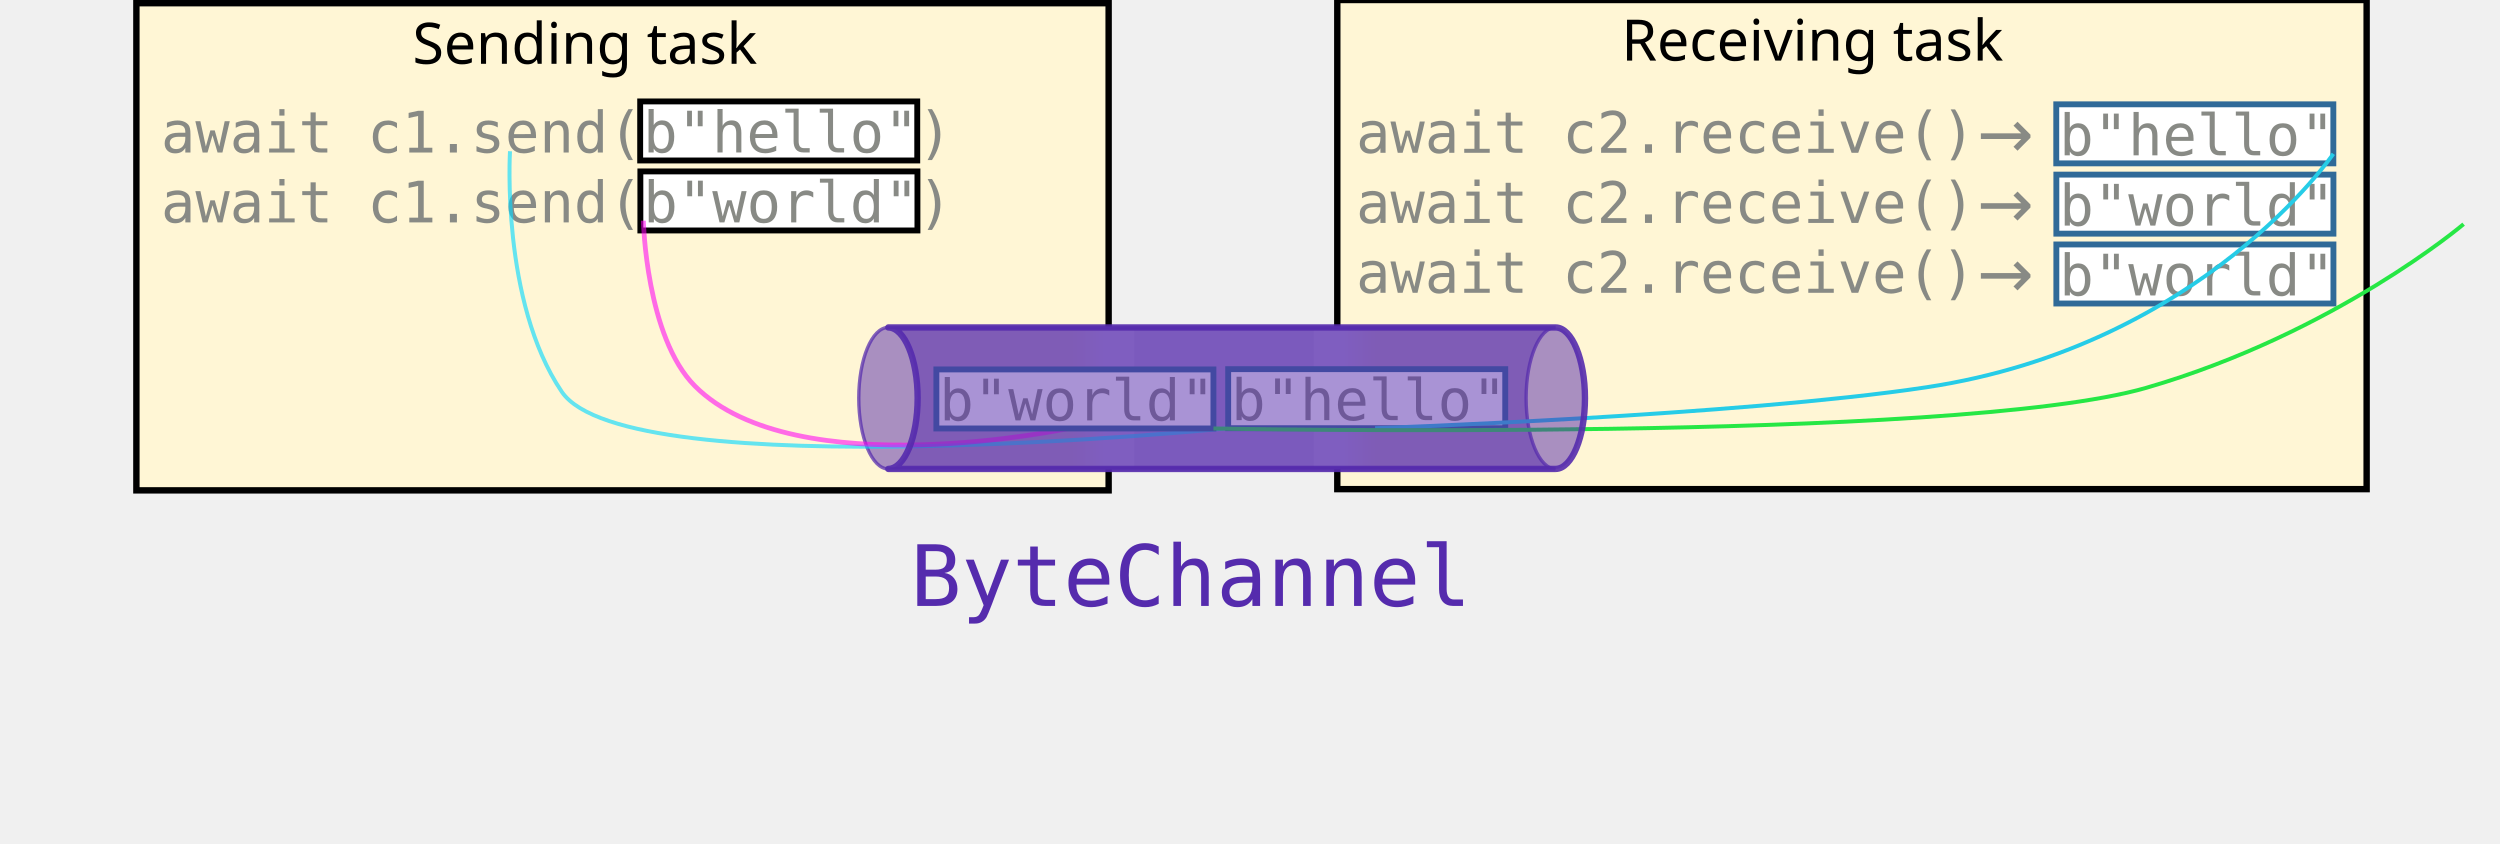
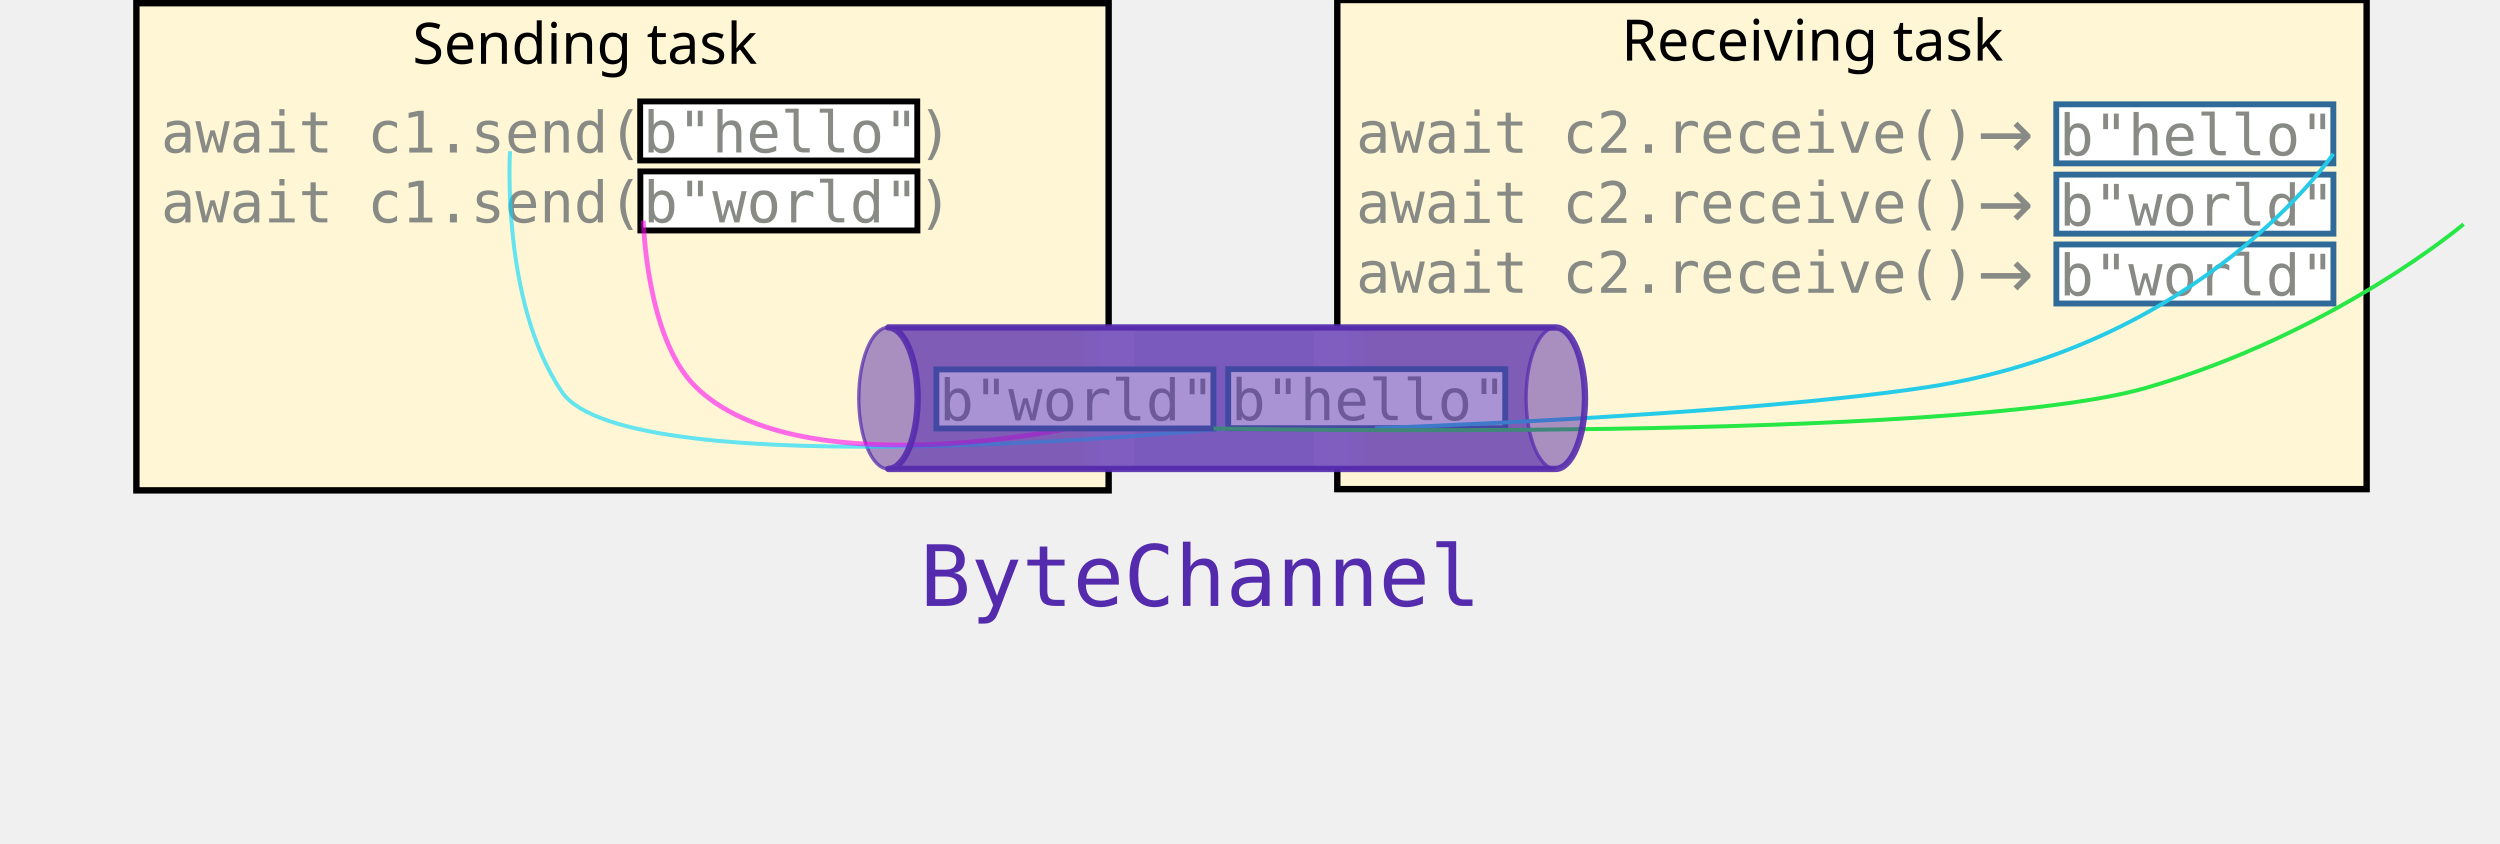
<svg xmlns="http://www.w3.org/2000/svg" xmlns:xlink="http://www.w3.org/1999/xlink" width="416.674mm" height="140.649mm" viewBox="0 0 416.674 140.649" version="1.1" id="svg881">
  <defs id="defs875">
    <linearGradient xlink:href="#linearGradient6545" id="linearGradient6547" x1="167.45" y1="63.213" x2="173.18" y2="63.213" gradientUnits="userSpaceOnUse" gradientTransform="translate(-356.584,0.07015985)" />
    <linearGradient id="linearGradient6545">
      <stop style="stop-color:#ffffff;stop-opacity:1;" offset="0" id="stop6541" />
      <stop style="stop-color:#ffffff;stop-opacity:0;" offset="1" id="stop6543" />
    </linearGradient>
    <linearGradient xlink:href="#linearGradient6545" id="linearGradient6547-9" x1="167.45" y1="63.213" x2="173.18" y2="63.213" gradientUnits="userSpaceOnUse" gradientTransform="translate(61.13688,0.03210288)" />
  </defs>
  <set xlink:href="#hello-box" attributeType="CSS" attributeName="opacity" to="0" begin="0s" />
  <set xlink:href="#world-box" attributeType="CSS" attributeName="opacity" to="0" begin="0s" />
  <set xlink:href="#receive-hello-arrow" attributeType="CSS" attributeName="visibility" to="hidden" fill="freeze" begin="0s" />
  <set xlink:href="#receive-world-arrow" attributeType="CSS" attributeName="visibility" to="hidden" fill="freeze" begin="0s" />
  <animate id="start" xlink:href="#send-hello" attributeType="CSS" attributeName="fill" fill="freeze" repeatCount="5" to="#000000" dur="0.3s" begin="0.5s" />
  <animate xlink:href="#hello-text" attributeType="CSS" attributeName="fill" fill="freeze" repeatCount="5" from="#888a85" to="#000000" dur="0.3s" begin="start.begin" />
  <animate id="showhellobox" xlink:href="#hello-box" attributeType="CSS" attributeName="opacity" from="0" to="1" fill="freeze" dur="1.5s" begin="start.end + 1s" />
  <animateMotion id="movehelloin" xlink:href="#hello" fill="freeze" dur="3s" begin="showhellobox.end - 1s" calcMode="spline" keyPoints="0; 1" keyTimes="0; 1" keySplines="0.43 0.02 0.72 0.93">
    <mpath xlink:href="#hello-path-in" />
  </animateMotion>
  <animate xlink:href="#send-hello" attributeType="CSS" attributeName="fill" fill="freeze" to="#888a85" dur="0.5s" begin="movehelloin.end - 0.5s" />
  <animate id="blinksendworld" xlink:href="#send-world" attributeType="CSS" attributeName="fill" fill="freeze" repeatCount="5" to="#000000" dur="0.3s" begin="movehelloin.end + 1s" />
  <animate xlink:href="#world-text" attributeType="CSS" attributeName="fill" fill="freeze" repeatCount="5" from="#888a85" to="#000000" dur="0.3s" begin="blinksendworld.begin" />
  <animate id="showworldbox" xlink:href="#world-box" attributeType="CSS" attributeName="opacity" from="0" to="1" fill="freeze" dur="1s" begin="blinksendworld.end + 0.5s" />
  <animateMotion id="moveworldin" xlink:href="#world" fill="freeze" dur="2.8s" calcMode="spline" keyPoints="0; 1" keyTimes="0; 1" keySplines="0.43 0.02 0.72 0.93" begin="showworldbox.end - 0.75s">
    <mpath xlink:href="#world-path-in" />
  </animateMotion>
  <animate xlink:href="#send-world" attributeType="CSS" attributeName="fill" fill="freeze" to="#888a85" dur="0.5s" begin="moveworldin.end - 0.5s" />
  <animate id="blinkreceivehello" xlink:href="#receive-hello" attributeType="CSS" attributeName="fill" fill="freeze" repeatCount="5" to="#000000" dur="0.3s" begin="moveworldin.end + 0.75s" />
  <set xlink:href="#receive-hello-arrow" attributeType="CSS" attributeName="visibility" fill="freeze" to="visible" begin="blinkreceivehello.begin" />
  <animate xlink:href="#receive-hello-arrow" attributeType="CSS" attributeName="fill" fill="freeze" repeatCount="5" to="#000000" dur="0.3s" begin="blinkreceivehello.begin" />
  <animateMotion id="movehelloout" begin="blinkreceivehello.end + 0.5s" xlink:href="#hello" fill="freeze" additive="sum" dur="3s" calcMode="spline" keyPoints="0; 1" keyTimes="0; 1" keySplines="0.43 0.02 0.72 0.93">
    <mpath xlink:href="#hello-path-out" />
  </animateMotion>
  <animate id="hidehellobox" xlink:href="#hello-box" attributeType="CSS" attributeName="opacity" from="1" to="0" fill="freeze" dur="1" begin="movehelloout.end + 0.5s" />
  <animate id="fadereceivehello" xlink:href="#receive-hello" attributeType="CSS" attributeName="fill" fill="freeze" to="#888a85" dur="0.5s" begin="hidehellobox.end + 0.75s" />
  <animate xlink:href="#receive-hello-arrow" attributeType="CSS" attributeName="fill" fill="freeze" to="#888a85" dur="0.5s" begin="fadereceivehello.begin" />
  <animate xlink:href="#hello-text" attributeType="CSS" attributeName="fill" fill="freeze" to="#888a85" dur="0.5s" begin="fadereceivehello.begin" />
  <animate id="blinkreceiveworld" xlink:href="#receive-world" attributeType="CSS" attributeName="fill" fill="freeze" repeatCount="5" to="#000000" dur="0.3s" begin="fadereceivehello.end - 0.5s" />
  <set xlink:href="#receive-world-arrow" attributeType="CSS" attributeName="visibility" fill="freeze" to="visible" begin="blinkreceiveworld.begin" />
  <animate xlink:href="#receive-world-arrow" attributeType="CSS" attributeName="fill" fill="freeze" repeatCount="5" to="#000000" dur="0.3s" begin="blinkreceiveworld.begin" />
  <animateMotion id="moveworldout" xlink:href="#world" fill="freeze" additive="sum" dur="3s" calcMode="spline" keyPoints="0; 1" keyTimes="0; 1" keySplines="0.43 0.02 0.72 0.93" begin="blinkreceiveworld.end + 0.5s">
    <mpath xlink:href="#world-path-out" />
  </animateMotion>
  <g id="layer1" transform="translate(-4.860972,3.055952)" style="display:inline">
    <rect style="color:#000000;clip-rule:nonzero;display:inline;overflow:visible;visibility:visible;opacity:1;isolation:auto;mix-blend-mode:normal;color-interpolation:sRGB;color-interpolation-filters:linearRGB;solid-color:#000000;solid-opacity:1;vector-effect:none;fill:#fff6d5;fill-opacity:1;fill-rule:nonzero;stroke:#000000;stroke-width:1.065;stroke-linecap:butt;stroke-linejoin:miter;stroke-miterlimit:4;stroke-dasharray:none;stroke-dashoffset:0;stroke-opacity:1;marker:none;marker-start:none;marker-mid:none;marker-end:none;color-rendering:auto;image-rendering:auto;shape-rendering:auto;text-rendering:auto;enable-background:accumulate" id="rect2211" width="162.045" height="81.196" x="27.592" y="-2.523" />
    <text xml:space="preserve" style="font-style:normal;font-variant:normal;font-weight:normal;font-stretch:normal;font-size:9.525px;line-height:125%;font-family:'DejaVu Sans Mono';-inkscape-font-specification:'DejaVu Sans Mono';text-align:start;letter-spacing:0px;word-spacing:0px;writing-mode:lr-tb;text-anchor:start;fill:#888a85;fill-opacity:1;stroke:none;stroke-width:0.265px;stroke-linecap:butt;stroke-linejoin:miter;stroke-opacity:1" x="31.683" y="22.37" id="send-hello">
      <tspan id="tspan1426" x="31.683" y="22.37" style="text-align:start;text-anchor:start;stroke-width:0.265px">await c1.send(        )</tspan>
    </text>
    <text xml:space="preserve" style="font-style:normal;font-variant:normal;font-weight:normal;font-stretch:normal;font-size:9.525px;line-height:125%;font-family:'DejaVu Sans Mono';-inkscape-font-specification:'DejaVu Sans Mono';text-align:start;letter-spacing:0px;word-spacing:0px;writing-mode:lr-tb;text-anchor:start;fill:#888a85;fill-opacity:1;stroke:none;stroke-width:0.265px;stroke-linecap:butt;stroke-linejoin:miter;stroke-opacity:1" x="31.689" y="34.012" id="send-world">
      <tspan id="tspan1434" x="31.689" y="34.012" style="stroke-width:0.265px">await c1.send(        )</tspan>
    </text>
    <text xml:space="preserve" style="font-style:normal;font-variant:normal;font-weight:normal;font-stretch:normal;font-size:9.525px;line-height:125%;font-family:'DejaVu Sans Mono';-inkscape-font-specification:'DejaVu Sans Mono';text-align:start;letter-spacing:0px;word-spacing:0px;writing-mode:lr-tb;text-anchor:start;fill:#888a85;fill-opacity:1;stroke:none;stroke-width:0.265px;stroke-linecap:butt;stroke-linejoin:miter;stroke-opacity:1" x="112.064" y="22.347" id="text1440">
      <tspan id="tspan1438" x="112.064" y="22.347" style="fill:#888a85;stroke-width:0.265px">b"hello"</tspan>
    </text>
    <text xml:space="preserve" style="font-style:normal;font-variant:normal;font-weight:normal;font-stretch:normal;font-size:9.525px;line-height:125%;font-family:'DejaVu Sans Mono';-inkscape-font-specification:'DejaVu Sans Mono';text-align:start;letter-spacing:0px;word-spacing:0px;writing-mode:lr-tb;text-anchor:start;fill:#888a85;fill-opacity:1;stroke:none;stroke-width:0.265px;stroke-linecap:butt;stroke-linejoin:miter;stroke-opacity:1" x="112.095" y="34.012" id="text1444">
      <tspan id="tspan1442" x="112.095" y="34.012" style="fill:#888a85;stroke-width:0.265px">b"world"</tspan>
    </text>
    <text xml:space="preserve" style="font-style:normal;font-variant:normal;font-weight:normal;font-stretch:normal;font-size:9.525px;line-height:125%;font-family:'DejaVu Sans Mono';-inkscape-font-specification:'DejaVu Sans Mono';text-align:start;letter-spacing:0px;word-spacing:0px;writing-mode:lr-tb;text-anchor:start;fill:#888a85;fill-opacity:1;stroke:none;stroke-width:0.265px;stroke-linecap:butt;stroke-linejoin:miter;stroke-opacity:1" x="103.066" y="47.671" id="text1448">
      <tspan id="tspan1446" x="103.066" y="56.098" style="fill:#888a85;stroke-width:0.265px" />
    </text>
    <rect style="color:#000000;clip-rule:nonzero;display:inline;overflow:visible;visibility:visible;opacity:1;isolation:auto;mix-blend-mode:normal;color-interpolation:sRGB;color-interpolation-filters:linearRGB;solid-color:#000000;solid-opacity:1;vector-effect:none;fill:#fff6d5;fill-opacity:1;fill-rule:nonzero;stroke:#000000;stroke-width:1.065;stroke-linecap:butt;stroke-linejoin:miter;stroke-miterlimit:4;stroke-dasharray:none;stroke-dashoffset:0;stroke-opacity:1;marker:none;marker-start:none;marker-mid:none;marker-end:none;color-rendering:auto;image-rendering:auto;shape-rendering:auto;text-rendering:auto;enable-background:accumulate" id="rect2211-3" width="171.56" height="81.525" x="227.747" y="-3.056" />
    <text xml:space="preserve" style="font-style:normal;font-variant:normal;font-weight:normal;font-stretch:normal;font-size:9.525px;line-height:125%;font-family:Montserrat;-inkscape-font-specification:Montserrat;text-align:center;letter-spacing:0px;word-spacing:0px;writing-mode:lr-tb;text-anchor:middle;fill:#000000;fill-opacity:1;stroke:none;stroke-width:0.265px;stroke-linecap:butt;stroke-linejoin:miter;stroke-opacity:1" x="313.13" y="7.047" id="text837-6">
      <tspan id="tspan835-7" x="313.13" y="7.047" style="stroke-width:0.265px">Receiving task</tspan>
    </text>
    <text xml:space="preserve" style="font-style:normal;font-variant:normal;font-weight:normal;font-stretch:normal;font-size:9.525px;line-height:125%;font-family:'DejaVu Sans Mono';-inkscape-font-specification:'DejaVu Sans Mono';font-variant-ligatures:normal;font-variant-position:normal;font-variant-caps:normal;font-variant-numeric:normal;font-variant-alternates:normal;font-feature-settings:normal;text-indent:0;text-align:start;text-decoration:none;text-decoration-line:none;text-decoration-style:solid;text-decoration-color:#000000;letter-spacing:0px;word-spacing:0px;text-transform:none;writing-mode:lr-tb;direction:ltr;text-orientation:mixed;dominant-baseline:auto;baseline-shift:baseline;text-anchor:start;white-space:normal;shape-padding:0;opacity:1;vector-effect:none;fill:#888a85;fill-opacity:1;stroke:none;stroke-width:0.265px;stroke-linecap:butt;stroke-linejoin:miter;stroke-miterlimit:4;stroke-dasharray:none;stroke-dashoffset:0;stroke-opacity:1" x="230.87" y="22.412" id="receive-hello">
      <tspan id="tspan2173" x="230.87" y="22.412" style="font-style:normal;font-variant:normal;font-weight:normal;font-stretch:normal;font-size:9.525px;line-height:125%;font-family:'DejaVu Sans Mono';-inkscape-font-specification:'DejaVu Sans Mono';font-variant-ligatures:normal;font-variant-position:normal;font-variant-caps:normal;font-variant-numeric:normal;font-variant-alternates:normal;font-feature-settings:normal;text-indent:0;text-align:start;text-decoration:none;text-decoration-line:none;text-decoration-style:solid;text-decoration-color:#000000;letter-spacing:0px;word-spacing:0px;text-transform:none;writing-mode:lr-tb;direction:ltr;text-orientation:mixed;dominant-baseline:auto;baseline-shift:baseline;text-anchor:start;white-space:normal;shape-padding:0;vector-effect:none;fill-opacity:1;stroke:none;stroke-width:0.265px;stroke-linecap:butt;stroke-linejoin:miter;stroke-miterlimit:4;stroke-dasharray:none;stroke-dashoffset:0;stroke-opacity:1">await c2.receive()</tspan>
    </text>
    <text xml:space="preserve" style="font-style:normal;font-variant:normal;font-weight:normal;font-stretch:normal;font-size:9.525px;line-height:125%;font-family:'DejaVu Sans Mono';-inkscape-font-specification:'DejaVu Sans Mono';font-variant-ligatures:normal;font-variant-position:normal;font-variant-caps:normal;font-variant-numeric:normal;font-variant-alternates:normal;font-feature-settings:normal;text-indent:0;text-align:start;text-decoration:none;text-decoration-line:none;text-decoration-style:solid;text-decoration-color:#000000;letter-spacing:0px;word-spacing:0px;text-transform:none;writing-mode:lr-tb;direction:ltr;text-orientation:mixed;dominant-baseline:auto;baseline-shift:baseline;text-anchor:start;white-space:normal;shape-padding:0;opacity:1;vector-effect:none;fill:#888a85;fill-opacity:1;stroke:none;stroke-width:0.265px;stroke-linecap:butt;stroke-linejoin:miter;stroke-miterlimit:4;stroke-dasharray:none;stroke-dashoffset:0;stroke-opacity:1" x="230.87" y="34.101" id="receive-world">
      <tspan id="tspan2201" x="230.87" y="34.101" style="font-style:normal;font-variant:normal;font-weight:normal;font-stretch:normal;font-size:9.525px;line-height:125%;font-family:'DejaVu Sans Mono';-inkscape-font-specification:'DejaVu Sans Mono';font-variant-ligatures:normal;font-variant-position:normal;font-variant-caps:normal;font-variant-numeric:normal;font-variant-alternates:normal;font-feature-settings:normal;text-indent:0;text-align:start;text-decoration:none;text-decoration-line:none;text-decoration-style:solid;text-decoration-color:#000000;letter-spacing:0px;word-spacing:0px;text-transform:none;writing-mode:lr-tb;direction:ltr;text-orientation:mixed;dominant-baseline:auto;baseline-shift:baseline;text-anchor:start;white-space:normal;shape-padding:0;vector-effect:none;fill-opacity:1;stroke:none;stroke-width:0.265px;stroke-linecap:butt;stroke-linejoin:miter;stroke-miterlimit:4;stroke-dasharray:none;stroke-dashoffset:0;stroke-opacity:1">await c2.receive()</tspan>
    </text>
    <text xml:space="preserve" style="font-style:normal;font-variant:normal;font-weight:normal;font-stretch:normal;font-size:9.525px;line-height:125%;font-family:Montserrat;-inkscape-font-specification:Montserrat;text-align:center;letter-spacing:0px;word-spacing:0px;writing-mode:lr-tb;text-anchor:middle;fill:#000000;fill-opacity:1;stroke:none;stroke-width:0.265px;stroke-linecap:butt;stroke-linejoin:miter;stroke-opacity:1" x="108.532" y="7.579" id="text837">
      <tspan id="tspan835" x="108.532" y="7.579" style="stroke-width:0.265px">Sending task</tspan>
    </text>
    <text xml:space="preserve" style="font-style:normal;font-variant:normal;font-weight:normal;font-stretch:normal;font-size:9.525px;line-height:125%;font-family:'DejaVu Sans Mono';-inkscape-font-specification:'DejaVu Sans Mono';font-variant-ligatures:normal;font-variant-position:normal;font-variant-caps:normal;font-variant-numeric:normal;font-variant-alternates:normal;font-feature-settings:normal;text-indent:0;text-align:start;text-decoration:none;text-decoration-line:none;text-decoration-style:solid;text-decoration-color:#000000;letter-spacing:0px;word-spacing:0px;text-transform:none;writing-mode:lr-tb;direction:ltr;text-orientation:mixed;dominant-baseline:auto;baseline-shift:baseline;text-anchor:start;white-space:normal;shape-padding:0;opacity:1;vector-effect:none;fill:#888a85;fill-opacity:1;stroke:none;stroke-width:0.265px;stroke-linecap:butt;stroke-linejoin:miter;stroke-miterlimit:4;stroke-dasharray:none;stroke-dashoffset:0;stroke-opacity:1" x="334.372" y="23.184" id="receive-hello-arrow">
      <tspan id="tspan2258" x="334.372" y="23.184" style="font-style:normal;font-variant:normal;font-weight:normal;font-stretch:normal;font-size:11.289px;line-height:125%;font-family:Montserrat;-inkscape-font-specification:Montserrat;font-variant-ligatures:normal;font-variant-position:normal;font-variant-caps:normal;font-variant-numeric:normal;font-variant-alternates:normal;font-feature-settings:normal;text-indent:0;text-align:start;text-decoration:none;text-decoration-line:none;text-decoration-style:solid;text-decoration-color:#000000;letter-spacing:0px;word-spacing:0px;text-transform:none;writing-mode:lr-tb;direction:ltr;text-orientation:mixed;dominant-baseline:auto;baseline-shift:baseline;text-anchor:start;white-space:normal;shape-padding:0;vector-effect:none;fill-opacity:1;stroke:none;stroke-width:0.265px;stroke-linecap:butt;stroke-linejoin:miter;stroke-miterlimit:4;stroke-dasharray:none;stroke-dashoffset:0;stroke-opacity:1">→</tspan>
    </text>
    <text xml:space="preserve" style="font-style:normal;font-variant:normal;font-weight:normal;font-stretch:normal;font-size:9.525px;line-height:125%;font-family:'DejaVu Sans Mono';-inkscape-font-specification:'DejaVu Sans Mono';font-variant-ligatures:normal;font-variant-position:normal;font-variant-caps:normal;font-variant-numeric:normal;font-variant-alternates:normal;font-feature-settings:normal;text-indent:0;text-align:start;text-decoration:none;text-decoration-line:none;text-decoration-style:solid;text-decoration-color:#000000;letter-spacing:0px;word-spacing:0px;text-transform:none;writing-mode:lr-tb;direction:ltr;text-orientation:mixed;dominant-baseline:auto;baseline-shift:baseline;text-anchor:start;white-space:normal;shape-padding:0;opacity:1;vector-effect:none;fill:#888a85;fill-opacity:1;stroke:none;stroke-width:0.265px;stroke-linecap:butt;stroke-linejoin:miter;stroke-miterlimit:4;stroke-dasharray:none;stroke-dashoffset:0;stroke-opacity:1" x="334.372" y="34.825" id="receive-world-arrow">
      <tspan id="tspan2258-9" x="334.372" y="34.825" style="font-style:normal;font-variant:normal;font-weight:normal;font-stretch:normal;font-size:11.289px;line-height:125%;font-family:Montserrat;-inkscape-font-specification:Montserrat;font-variant-ligatures:normal;font-variant-position:normal;font-variant-caps:normal;font-variant-numeric:normal;font-variant-alternates:normal;font-feature-settings:normal;text-indent:0;text-align:start;text-decoration:none;text-decoration-line:none;text-decoration-style:solid;text-decoration-color:#000000;letter-spacing:0px;word-spacing:0px;text-transform:none;writing-mode:lr-tb;direction:ltr;text-orientation:mixed;dominant-baseline:auto;baseline-shift:baseline;text-anchor:start;white-space:normal;shape-padding:0;vector-effect:none;fill-opacity:1;stroke:none;stroke-width:0.265px;stroke-linecap:butt;stroke-linejoin:miter;stroke-miterlimit:4;stroke-dasharray:none;stroke-dashoffset:0;stroke-opacity:1">→</tspan>
    </text>
-     <text xml:space="preserve" style="font-style:normal;font-variant:normal;font-weight:normal;font-stretch:normal;font-size:9.525px;line-height:125%;font-family:Montserrat;-inkscape-font-specification:Montserrat;text-align:center;letter-spacing:0px;word-spacing:0px;writing-mode:lr-tb;text-anchor:middle;display:inline;fill:#552bad;fill-opacity:0.996;stroke:none;stroke-width:0.265px;stroke-linecap:butt;stroke-linejoin:miter;stroke-opacity:1" x="209.525" y="97.938" id="text2688">
-       <tspan id="tspan2686" x="209.525" y="97.938" style="font-style:normal;font-variant:normal;font-weight:normal;font-stretch:normal;font-size:14.111px;font-family:'DejaVu Sans Mono';-inkscape-font-specification:'DejaVu Sans Mono';fill:#552bad;fill-opacity:0.996;stroke-width:0.265px">ByteChannel</tspan>
+     <text xml:space="preserve" style="font-style:normal;font-variant:normal;font-weight:normal;font-stretch:normal;font-size:9.525px;line-height:125%;font-family:Montserrat;-inkscape-font-specification:Montserrat;text-align:center;letter-spacing:0px;word-spacing:0px;writing-mode:lr-tb;text-anchor:middle;display:inline;fill:#552bad;fill-opacity:0.996;stroke:none;stroke-width:0.265px;stroke-linecap:butt;stroke-linejoin:miter;stroke-opacity:1" x="211.112" y="97.938" id="text2688">
+       <tspan id="tspan2686" x="211.112" y="97.938" style="font-style:normal;font-variant:normal;font-weight:normal;font-stretch:normal;font-size:14.111px;font-family:'DejaVu Sans Mono';-inkscape-font-specification:'DejaVu Sans Mono';fill:#552bad;fill-opacity:0.996;stroke-width:0.265px">ByteChannel</tspan>
    </text>
    <rect style="color:#000000;clip-rule:nonzero;display:inline;overflow:visible;visibility:visible;opacity:1;isolation:auto;mix-blend-mode:normal;color-interpolation:sRGB;color-interpolation-filters:linearRGB;solid-color:#000000;solid-opacity:1;vector-effect:none;fill:url(#linearGradient6547);fill-opacity:1;fill-rule:nonzero;stroke:none;stroke-width:0.065;stroke-linecap:butt;stroke-linejoin:round;stroke-miterlimit:4;stroke-dasharray:none;stroke-dashoffset:0;stroke-opacity:1;marker:none;marker-start:none;marker-mid:none;marker-end:none;color-rendering:auto;image-rendering:auto;shape-rendering:auto;text-rendering:auto;enable-background:accumulate" id="rect6516" width="10.444" height="23.736" x="-193.913" y="51.415" transform="scale(-1,1)" />
    <rect style="color:#000000;clip-rule:nonzero;display:inline;overflow:visible;visibility:visible;opacity:1;isolation:auto;mix-blend-mode:normal;color-interpolation:sRGB;color-interpolation-filters:linearRGB;solid-color:#000000;solid-opacity:1;vector-effect:none;fill:url(#linearGradient6547-9);fill-opacity:1;fill-rule:nonzero;stroke:none;stroke-width:0.065;stroke-linecap:butt;stroke-linejoin:round;stroke-miterlimit:4;stroke-dasharray:none;stroke-dashoffset:0;stroke-opacity:1;marker:none;marker-start:none;marker-mid:none;marker-end:none;color-rendering:auto;image-rendering:auto;shape-rendering:auto;text-rendering:auto;enable-background:accumulate" id="rect6516-6" width="10.444" height="23.736" x="223.807" y="51.377" />
    <path id="path5135-3" style="display:inline;opacity:1;vector-effect:none;fill:#552bad;fill-opacity:0.506;fill-rule:evenodd;stroke:#552bad;stroke-width:0.565;stroke-linecap:butt;stroke-linejoin:miter;stroke-miterlimit:4;stroke-dasharray:none;stroke-dashoffset:0;stroke-opacity:0.73;marker:none;marker-start:none;marker-mid:none;marker-end:none;font-variant-east_asian:normal" d="m 259.28,54.578 c -0.007,-6.1e-5 -0.013,-9.2e-5 -0.02,-9.1e-5 -2.71,8e-6 -4.906,5.278 -4.906,11.788 0,6.51 2.197,11.788 4.906,11.788 0.007,0 0.013,-3.2e-5 0.02,-9.5e-5 H 148.056 c -0.007,6.3e-5 -0.013,9.5e-5 -0.02,9.5e-5 -2.71,-8e-6 -4.906,-5.278 -4.906,-11.788 0,-6.51 2.197,-11.788 4.906,-11.788 0.007,-1e-6 0.013,3e-5 0.02,9.2e-5 z" transform="translate(4.860972,-3.055952)" />
    <g id="world" transform="translate(22.22501,-8.696869)">
      <rect style="color:#000000;clip-rule:nonzero;display:inline;overflow:visible;visibility:visible;opacity:1;isolation:auto;mix-blend-mode:normal;color-interpolation:sRGB;color-interpolation-filters:linearRGB;solid-color:#000000;solid-opacity:1;vector-effect:none;fill:#ffffff;fill-opacity:1;fill-rule:nonzero;stroke:#000000;stroke-width:0.98;stroke-linecap:butt;stroke-linejoin:miter;stroke-miterlimit:4;stroke-dasharray:none;stroke-dashoffset:0;stroke-opacity:1;marker:none;marker-start:none;marker-mid:none;marker-end:none;color-rendering:auto;image-rendering:auto;shape-rendering:auto;text-rendering:auto;enable-background:accumulate" id="world-box" width="46.179" height="9.84" x="89.365" y="34.212" />
      <text id="world-text" y="42.709" x="89.87" style="font-style:normal;font-variant:normal;font-weight:normal;font-stretch:normal;font-size:9.525px;line-height:125%;font-family:'DejaVu Sans Mono';-inkscape-font-specification:'DejaVu Sans Mono';text-align:start;letter-spacing:0px;word-spacing:0px;writing-mode:lr-tb;text-anchor:start;fill:#888a85;fill-opacity:1;stroke:none;stroke-width:0.265px;stroke-linecap:butt;stroke-linejoin:miter;stroke-opacity:1" xml:space="preserve">
        <tspan style="stroke-width:0.265px" y="42.709" x="89.87" id="tspan1442-5">b"world"</tspan>
      </text>
    </g>
    <g id="hello" transform="translate(22.22501,-8.696869)">
      <rect y="22.547" x="89.334" height="9.84" width="46.179" id="hello-box" style="color:#000000;clip-rule:nonzero;display:inline;overflow:visible;visibility:visible;opacity:1;isolation:auto;mix-blend-mode:normal;color-interpolation:sRGB;color-interpolation-filters:linearRGB;solid-color:#000000;solid-opacity:1;vector-effect:none;fill:#ffffff;fill-opacity:1;fill-rule:nonzero;stroke:#000000;stroke-width:0.98;stroke-linecap:butt;stroke-linejoin:miter;stroke-miterlimit:4;stroke-dasharray:none;stroke-dashoffset:0;stroke-opacity:1;marker:none;marker-start:none;marker-mid:none;marker-end:none;color-rendering:auto;image-rendering:auto;shape-rendering:auto;text-rendering:auto;enable-background:accumulate" />
      <text id="hello-text" y="31.044" x="89.839" style="font-style:normal;font-variant:normal;font-weight:normal;font-stretch:normal;font-size:9.525px;line-height:125%;font-family:'DejaVu Sans Mono';-inkscape-font-specification:'DejaVu Sans Mono';text-align:start;letter-spacing:0px;word-spacing:0px;writing-mode:lr-tb;text-anchor:start;fill:#888a85;fill-opacity:1;stroke:none;stroke-width:0.265px;stroke-linecap:butt;stroke-linejoin:miter;stroke-opacity:1" xml:space="preserve">
        <tspan style="stroke-width:0.265px" y="31.044" x="89.839" id="tspan1438-6">b"hello"</tspan>
      </text>
    </g>
    <text xml:space="preserve" style="font-style:normal;font-variant:normal;font-weight:normal;font-stretch:normal;font-size:9.525px;line-height:125%;font-family:'DejaVu Sans Mono';-inkscape-font-specification:'DejaVu Sans Mono';font-variant-ligatures:normal;font-variant-position:normal;font-variant-caps:normal;font-variant-numeric:normal;font-variant-alternates:normal;font-feature-settings:normal;text-indent:0;text-align:start;text-decoration:none;text-decoration-line:none;text-decoration-style:solid;text-decoration-color:#000000;letter-spacing:0px;word-spacing:0px;text-transform:none;writing-mode:lr-tb;direction:ltr;text-orientation:mixed;dominant-baseline:auto;baseline-shift:baseline;text-anchor:start;white-space:normal;shape-padding:0;display:inline;opacity:1;vector-effect:none;fill:#888a85;fill-opacity:1;stroke:none;stroke-width:0.265px;stroke-linecap:butt;stroke-linejoin:miter;stroke-miterlimit:4;stroke-dasharray:none;stroke-dashoffset:0;stroke-opacity:1" x="230.87" y="45.743" id="receive-world-8">
      <tspan id="tspan2201-9" x="230.87" y="45.743" style="font-style:normal;font-variant:normal;font-weight:normal;font-stretch:normal;font-size:9.525px;line-height:125%;font-family:'DejaVu Sans Mono';-inkscape-font-specification:'DejaVu Sans Mono';font-variant-ligatures:normal;font-variant-position:normal;font-variant-caps:normal;font-variant-numeric:normal;font-variant-alternates:normal;font-feature-settings:normal;text-indent:0;text-align:start;text-decoration:none;text-decoration-line:none;text-decoration-style:solid;text-decoration-color:#000000;letter-spacing:0px;word-spacing:0px;text-transform:none;writing-mode:lr-tb;direction:ltr;text-orientation:mixed;dominant-baseline:auto;baseline-shift:baseline;text-anchor:start;white-space:normal;shape-padding:0;vector-effect:none;fill-opacity:1;stroke:none;stroke-width:0.265px;stroke-linecap:butt;stroke-linejoin:miter;stroke-miterlimit:4;stroke-dasharray:none;stroke-dashoffset:0;stroke-opacity:1">await c2.receive()</tspan>
    </text>
    <text xml:space="preserve" style="font-style:normal;font-variant:normal;font-weight:normal;font-stretch:normal;font-size:9.525px;line-height:125%;font-family:'DejaVu Sans Mono';-inkscape-font-specification:'DejaVu Sans Mono';font-variant-ligatures:normal;font-variant-position:normal;font-variant-caps:normal;font-variant-numeric:normal;font-variant-alternates:normal;font-feature-settings:normal;text-indent:0;text-align:start;text-decoration:none;text-decoration-line:none;text-decoration-style:solid;text-decoration-color:#000000;letter-spacing:0px;word-spacing:0px;text-transform:none;writing-mode:lr-tb;direction:ltr;text-orientation:mixed;dominant-baseline:auto;baseline-shift:baseline;text-anchor:start;white-space:normal;shape-padding:0;display:inline;opacity:1;vector-effect:none;fill:#888a85;fill-opacity:1;stroke:none;stroke-width:0.265px;stroke-linecap:butt;stroke-linejoin:miter;stroke-miterlimit:4;stroke-dasharray:none;stroke-dashoffset:0;stroke-opacity:1" x="334.372" y="46.467" id="receive-world-arrow-2">
      <tspan id="tspan2258-9-6" x="334.372" y="46.467" style="font-style:normal;font-variant:normal;font-weight:normal;font-stretch:normal;font-size:11.289px;line-height:125%;font-family:Montserrat;-inkscape-font-specification:Montserrat;font-variant-ligatures:normal;font-variant-position:normal;font-variant-caps:normal;font-variant-numeric:normal;font-variant-alternates:normal;font-feature-settings:normal;text-indent:0;text-align:start;text-decoration:none;text-decoration-line:none;text-decoration-style:solid;text-decoration-color:#000000;letter-spacing:0px;word-spacing:0px;text-transform:none;writing-mode:lr-tb;direction:ltr;text-orientation:mixed;dominant-baseline:auto;baseline-shift:baseline;text-anchor:start;white-space:normal;shape-padding:0;vector-effect:none;fill-opacity:1;stroke:none;stroke-width:0.265px;stroke-linecap:butt;stroke-linejoin:miter;stroke-miterlimit:4;stroke-dasharray:none;stroke-dashoffset:0;stroke-opacity:1">→</tspan>
    </text>
    <g style="display:inline" transform="translate(258.2279,3.477221)" id="world-9-64">
      <rect style="color:#000000;clip-rule:nonzero;display:inline;overflow:visible;visibility:visible;opacity:1;isolation:auto;mix-blend-mode:normal;color-interpolation:sRGB;color-interpolation-filters:linearRGB;solid-color:#000000;solid-opacity:1;vector-effect:none;fill:#ffffff;fill-opacity:1;fill-rule:nonzero;stroke:#306a98;stroke-width:0.98;stroke-linecap:butt;stroke-linejoin:miter;stroke-miterlimit:4;stroke-dasharray:none;stroke-dashoffset:0;stroke-opacity:1;marker:none;marker-start:none;marker-mid:none;marker-end:none;color-rendering:auto;image-rendering:auto;shape-rendering:auto;text-rendering:auto;enable-background:accumulate" id="world-box-3-95" width="46.179" height="9.84" x="89.365" y="34.212" />
      <text id="world-text-6-0" y="42.709" x="89.87" style="font-style:normal;font-variant:normal;font-weight:normal;font-stretch:normal;font-size:9.525px;line-height:125%;font-family:'DejaVu Sans Mono';-inkscape-font-specification:'DejaVu Sans Mono';text-align:start;letter-spacing:0px;word-spacing:0px;writing-mode:lr-tb;text-anchor:start;fill:#888a85;fill-opacity:1;stroke:none;stroke-width:0.265px;stroke-linecap:butt;stroke-linejoin:miter;stroke-opacity:1" xml:space="preserve">
        <tspan style="fill:#888a85;stroke-width:0.265px" y="42.709" x="89.87" id="tspan1442-5-0-4">b"world"</tspan>
      </text>
    </g>
  </g>
  <g id="layer2" transform="translate(-4.860972,3.055952)" style="display:inline">
    <g transform="translate(258.2438,-8.215651)" id="hello-1">
      <rect y="22.547" x="89.334" height="9.84" width="46.179" id="hello-box-2" style="color:#000000;clip-rule:nonzero;display:inline;overflow:visible;visibility:visible;opacity:1;isolation:auto;mix-blend-mode:normal;color-interpolation:sRGB;color-interpolation-filters:linearRGB;solid-color:#000000;solid-opacity:1;vector-effect:none;fill:#ffffff;fill-opacity:1;fill-rule:nonzero;stroke:#306a98;stroke-width:0.98;stroke-linecap:butt;stroke-linejoin:miter;stroke-miterlimit:4;stroke-dasharray:none;stroke-dashoffset:0;stroke-opacity:1;marker:none;marker-start:none;marker-mid:none;marker-end:none;color-rendering:auto;image-rendering:auto;shape-rendering:auto;text-rendering:auto;enable-background:accumulate" />
      <text id="hello-text-7" y="31.044" x="89.839" style="font-style:normal;font-variant:normal;font-weight:normal;font-stretch:normal;font-size:9.525px;line-height:125%;font-family:'DejaVu Sans Mono';-inkscape-font-specification:'DejaVu Sans Mono';text-align:start;letter-spacing:0px;word-spacing:0px;writing-mode:lr-tb;text-anchor:start;fill:#888a85;fill-opacity:1;stroke:none;stroke-width:0.265px;stroke-linecap:butt;stroke-linejoin:miter;stroke-opacity:1" xml:space="preserve">
        <tspan style="fill:#888a85;stroke-width:0.265px" y="31.044" x="89.839" id="tspan1438-6-0">b"hello"</tspan>
      </text>
    </g>
    <g transform="translate(258.2279,-8.164446)" id="world-9">
      <rect style="color:#000000;clip-rule:nonzero;display:inline;overflow:visible;visibility:visible;opacity:1;isolation:auto;mix-blend-mode:normal;color-interpolation:sRGB;color-interpolation-filters:linearRGB;solid-color:#000000;solid-opacity:1;vector-effect:none;fill:#ffffff;fill-opacity:1;fill-rule:nonzero;stroke:#306a98;stroke-width:0.98;stroke-linecap:butt;stroke-linejoin:miter;stroke-miterlimit:4;stroke-dasharray:none;stroke-dashoffset:0;stroke-opacity:1;marker:none;marker-start:none;marker-mid:none;marker-end:none;color-rendering:auto;image-rendering:auto;shape-rendering:auto;text-rendering:auto;enable-background:accumulate" id="world-box-3" width="46.179" height="9.84" x="89.365" y="34.212" />
      <text id="world-text-6" y="42.709" x="89.87" style="font-style:normal;font-variant:normal;font-weight:normal;font-stretch:normal;font-size:9.525px;line-height:125%;font-family:'DejaVu Sans Mono';-inkscape-font-specification:'DejaVu Sans Mono';text-align:start;letter-spacing:0px;word-spacing:0px;writing-mode:lr-tb;text-anchor:start;fill:#888a85;fill-opacity:1;stroke:none;stroke-width:0.265px;stroke-linecap:butt;stroke-linejoin:miter;stroke-opacity:1" xml:space="preserve">
        <tspan style="fill:#888a85;stroke-width:0.265px" y="42.709" x="89.87" id="tspan1442-5-0">b"world"</tspan>
      </text>
    </g>
    <g id="g2870" transform="translate(89.86336,22.14983)" style="opacity:1;vector-effect:none;fill:none;fill-opacity:1;stroke:#ff0702;stroke-width:0.265px;stroke-linecap:butt;stroke-linejoin:miter;stroke-miterlimit:4;stroke-dasharray:none;stroke-dashoffset:0;stroke-opacity:1">
      <path id="hello-path-in" d="M 0,0 C 0,0 -1.544,25.062 8.63,40.091 19.532,56.196 119.697,46.163 119.697,46.163" style="opacity:0.612;vector-effect:none;fill:none;fill-opacity:1;fill-rule:evenodd;stroke:#02d7ff;stroke-width:0.665;stroke-linecap:butt;stroke-linejoin:miter;stroke-miterlimit:4;stroke-dasharray:none;stroke-dashoffset:0;stroke-opacity:1" />
    </g>
    <g style="display:inline;stroke-width:0.2;stroke-miterlimit:4;stroke-dasharray:none" id="g2870-1" transform="translate(112.0884,33.72712)">
      <path id="world-path-in" d="M 0,0 C 0,0 0.454,19.418 8.606,27.57 25.348,44.313 71.03,34.588 71.03,34.588" style="opacity:0.573;fill:none;fill-rule:evenodd;stroke:#ff02f3;stroke-width:0.8;stroke-linecap:butt;stroke-linejoin:miter;stroke-miterlimit:4;stroke-dasharray:none;stroke-opacity:1" />
    </g>
    <g style="display:inline" transform="translate(120.2262,35.92507)" id="hello-1-4">
      <rect y="22.547" x="89.334" height="9.84" width="46.179" id="hello-box-2-7" style="color:#000000;clip-rule:nonzero;display:inline;overflow:visible;visibility:visible;opacity:1;isolation:auto;mix-blend-mode:normal;color-interpolation:sRGB;color-interpolation-filters:linearRGB;solid-color:#000000;solid-opacity:1;vector-effect:none;fill:#ffffff;fill-opacity:1;fill-rule:nonzero;stroke:#306a98;stroke-width:0.98;stroke-linecap:butt;stroke-linejoin:miter;stroke-miterlimit:4;stroke-dasharray:none;stroke-dashoffset:0;stroke-opacity:1;marker:none;marker-start:none;marker-mid:none;marker-end:none;color-rendering:auto;image-rendering:auto;shape-rendering:auto;text-rendering:auto;enable-background:accumulate" />
      <text id="hello-text-7-6" y="31.044" x="89.839" style="font-style:normal;font-variant:normal;font-weight:normal;font-stretch:normal;font-size:9.525px;line-height:125%;font-family:'DejaVu Sans Mono';-inkscape-font-specification:'DejaVu Sans Mono';text-align:start;letter-spacing:0px;word-spacing:0px;writing-mode:lr-tb;text-anchor:start;fill:#888a85;fill-opacity:1;stroke:none;stroke-width:0.265px;stroke-linecap:butt;stroke-linejoin:miter;stroke-opacity:1" xml:space="preserve">
        <tspan style="fill:#888a85;stroke-width:0.265px" y="31.044" x="89.839" id="tspan1438-6-0-5">b"hello"</tspan>
      </text>
    </g>
    <g style="display:inline" transform="translate(71.55904,24.30389)" id="world-9-6">
      <rect style="color:#000000;clip-rule:nonzero;display:inline;overflow:visible;visibility:visible;opacity:1;isolation:auto;mix-blend-mode:normal;color-interpolation:sRGB;color-interpolation-filters:linearRGB;solid-color:#000000;solid-opacity:1;vector-effect:none;fill:#ffffff;fill-opacity:1;fill-rule:nonzero;stroke:#306a98;stroke-width:0.98;stroke-linecap:butt;stroke-linejoin:miter;stroke-miterlimit:4;stroke-dasharray:none;stroke-dashoffset:0;stroke-opacity:1;marker:none;marker-start:none;marker-mid:none;marker-end:none;color-rendering:auto;image-rendering:auto;shape-rendering:auto;text-rendering:auto;enable-background:accumulate" id="world-box-3-9" width="46.179" height="9.84" x="89.365" y="34.212" />
      <text id="world-text-6-3" y="42.709" x="89.87" style="font-style:normal;font-variant:normal;font-weight:normal;font-stretch:normal;font-size:9.525px;line-height:125%;font-family:'DejaVu Sans Mono';-inkscape-font-specification:'DejaVu Sans Mono';text-align:start;letter-spacing:0px;word-spacing:0px;writing-mode:lr-tb;text-anchor:start;fill:#888a85;fill-opacity:1;stroke:none;stroke-width:0.265px;stroke-linecap:butt;stroke-linejoin:miter;stroke-opacity:1" xml:space="preserve">
        <tspan style="fill:#888a85;stroke-width:0.265px" y="42.709" x="89.87" id="tspan1442-5-0-7">b"world"</tspan>
      </text>
    </g>
    <g id="g5555" transform="translate(234.0432,68.31251)">
      <path id="hello-path-out" d="M 0,0 C 0,0 60.564,-2.094 91.94,-6.829 137.928,-13.768 159.714,-45.728 159.714,-45.728" style="display:inline;fill:none;fill-rule:evenodd;stroke:#26cce7;stroke-width:0.665;stroke-linecap:butt;stroke-linejoin:miter;stroke-miterlimit:4;stroke-dasharray:none;stroke-opacity:1" />
    </g>
    <g style="display:inline" id="g5555-6" transform="translate(207.1027,68.35626)">
      <path id="world-path-out" d="m 0,0 c 0,0 123.724,2.431 155.502,-6.782 31.478,-9.127 52.863,-27.274 52.863,-27.274" style="display:inline;fill:none;fill-rule:evenodd;stroke:#26e745;stroke-width:0.665;stroke-linecap:butt;stroke-linejoin:miter;stroke-miterlimit:4;stroke-dasharray:none;stroke-opacity:1" />
    </g>
  </g>
  <g id="layer3" style="display:inline">
    <path id="path5114" style="opacity:1;vector-effect:none;fill:#552bad;fill-opacity:0.506;fill-rule:evenodd;stroke:#552bad;stroke-width:1.065;stroke-linecap:butt;stroke-linejoin:round;stroke-miterlimit:4;stroke-dasharray:none;stroke-dashoffset:0;stroke-opacity:0.898;marker:none;marker-start:none;marker-mid:none;marker-end:none" d="M 259.28,78.154 H 148.056 c 2.702,-0.026 4.887,-5.296 4.887,-11.788 v 0 c 0,-6.492 -2.185,-11.762 -4.887,-11.788 l 111.224,-2e-6 c 2.702,0.026 4.887,5.296 4.887,11.788 v 0 c 0,6.492 -2.185,11.762 -4.887,11.788" />
    <text xml:space="preserve" style="font-style:normal;font-variant:normal;font-weight:normal;font-stretch:normal;font-size:9.525px;line-height:125%;font-family:Montserrat;-inkscape-font-specification:Montserrat;text-align:center;letter-spacing:0px;word-spacing:0px;writing-mode:lr-tb;text-anchor:middle;fill:#000000;fill-opacity:1;stroke:none;stroke-width:0.265px;stroke-linecap:butt;stroke-linejoin:miter;stroke-opacity:1" x="323.189" y="-4.872" id="text6657">
      <tspan id="tspan6655" x="323.189" y="3.882" style="stroke-width:0.265px" />
    </text>
  </g>
</svg>
